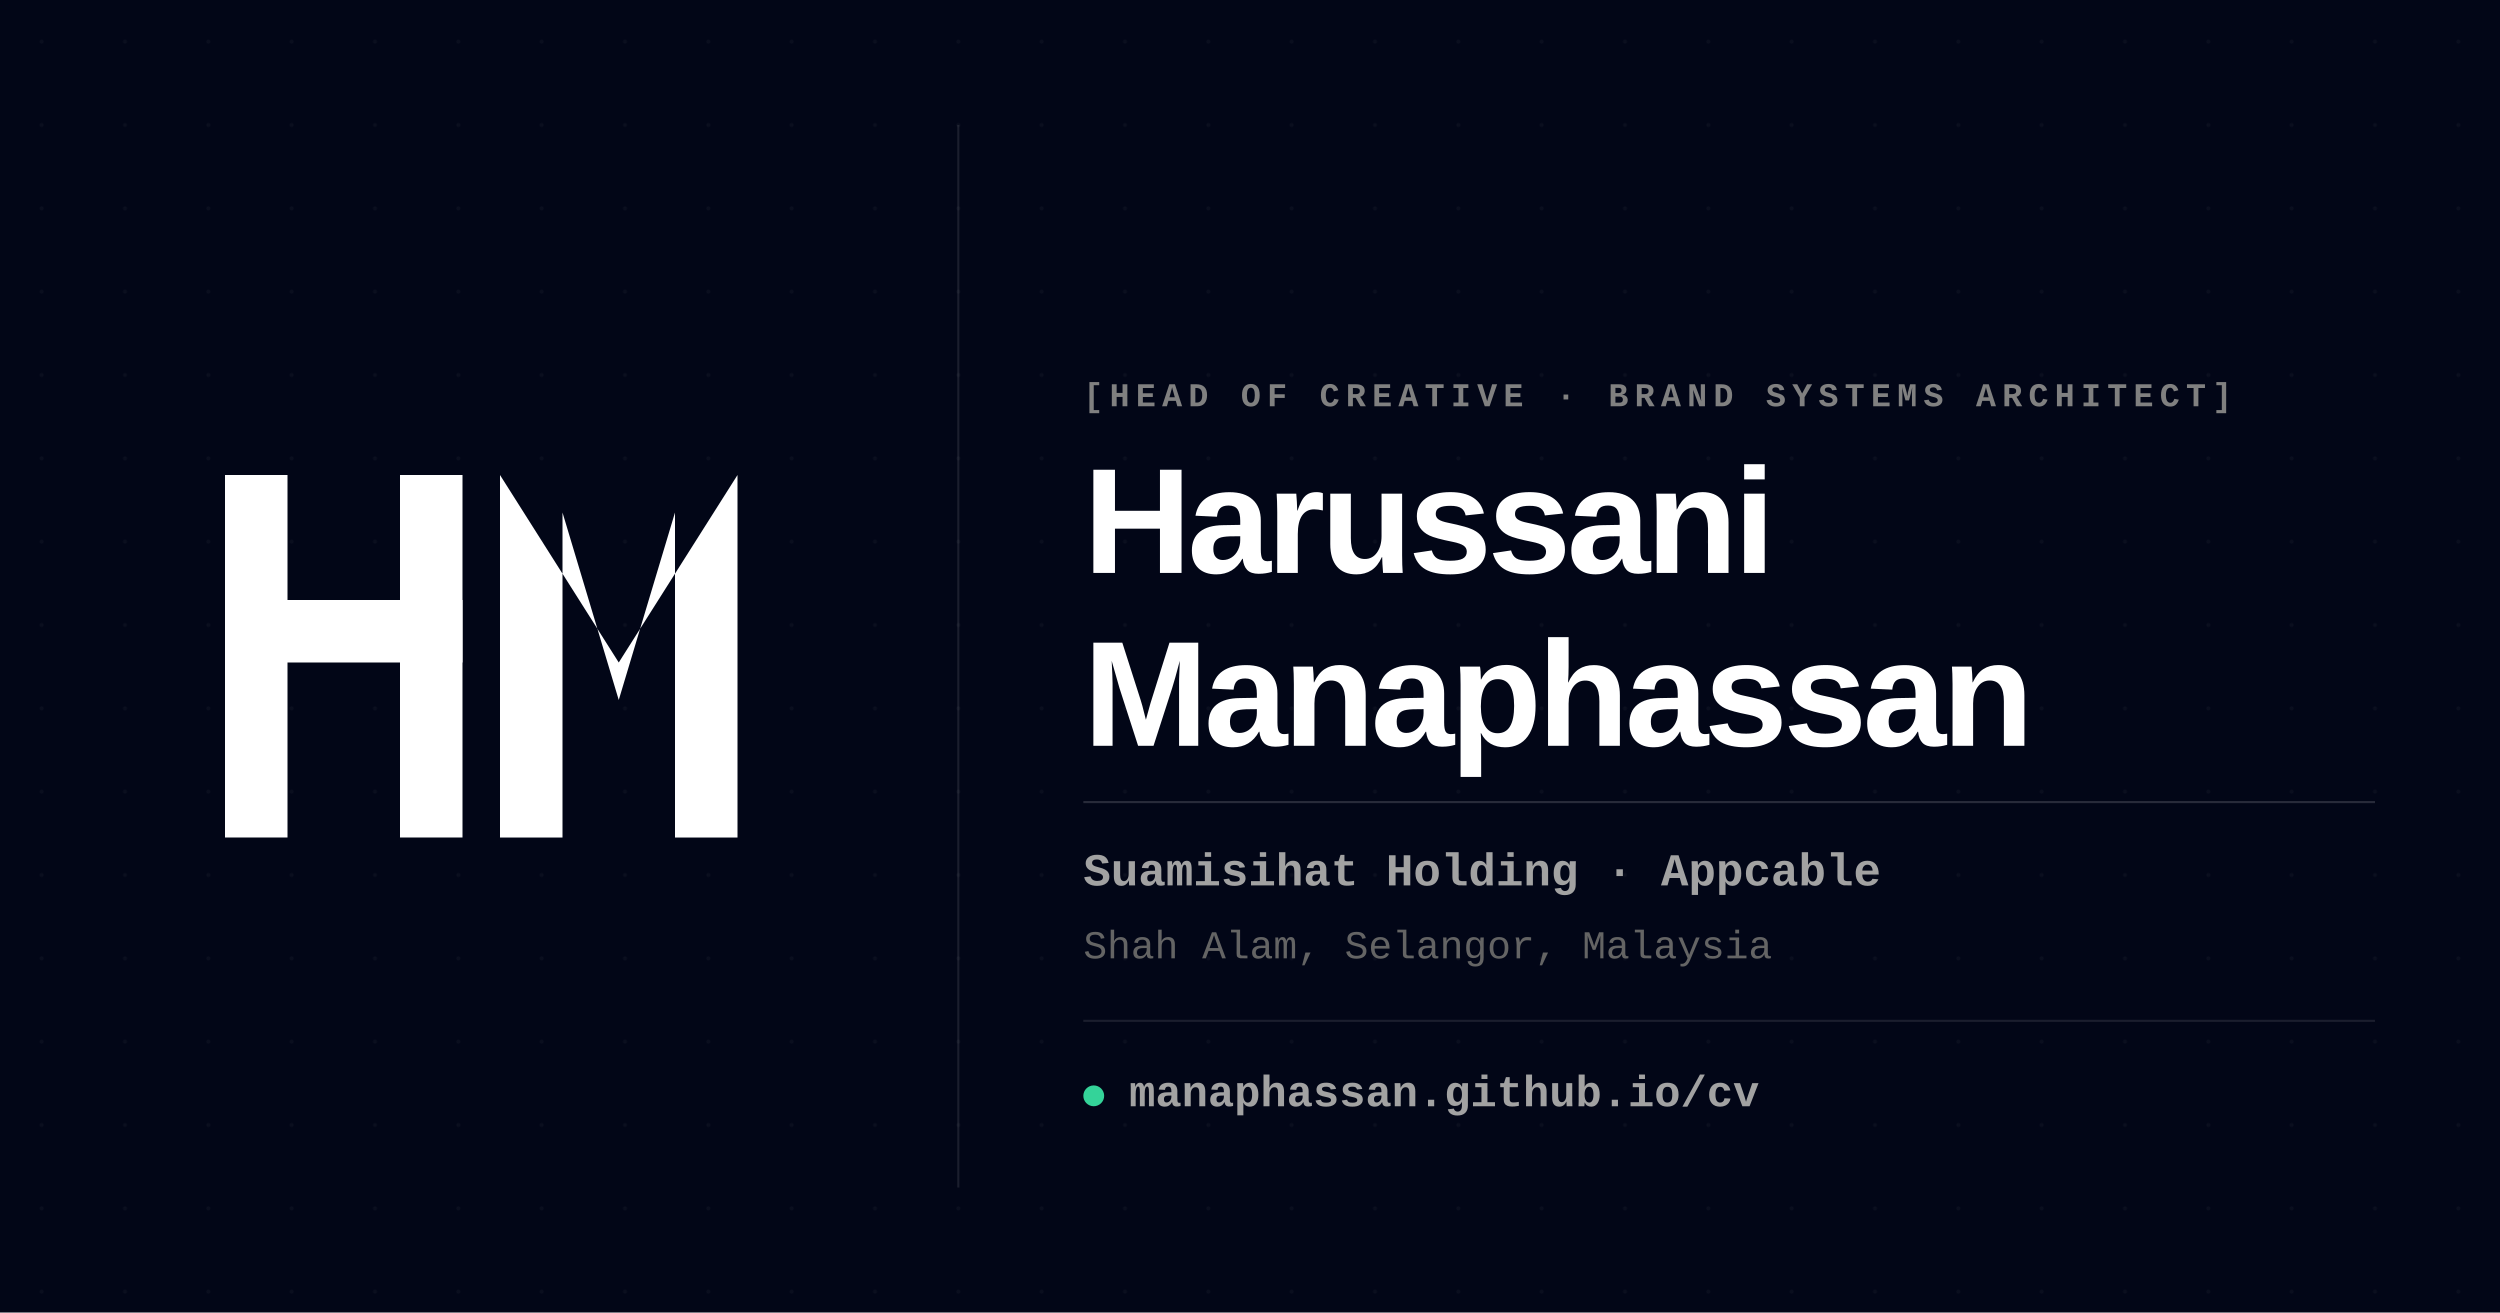
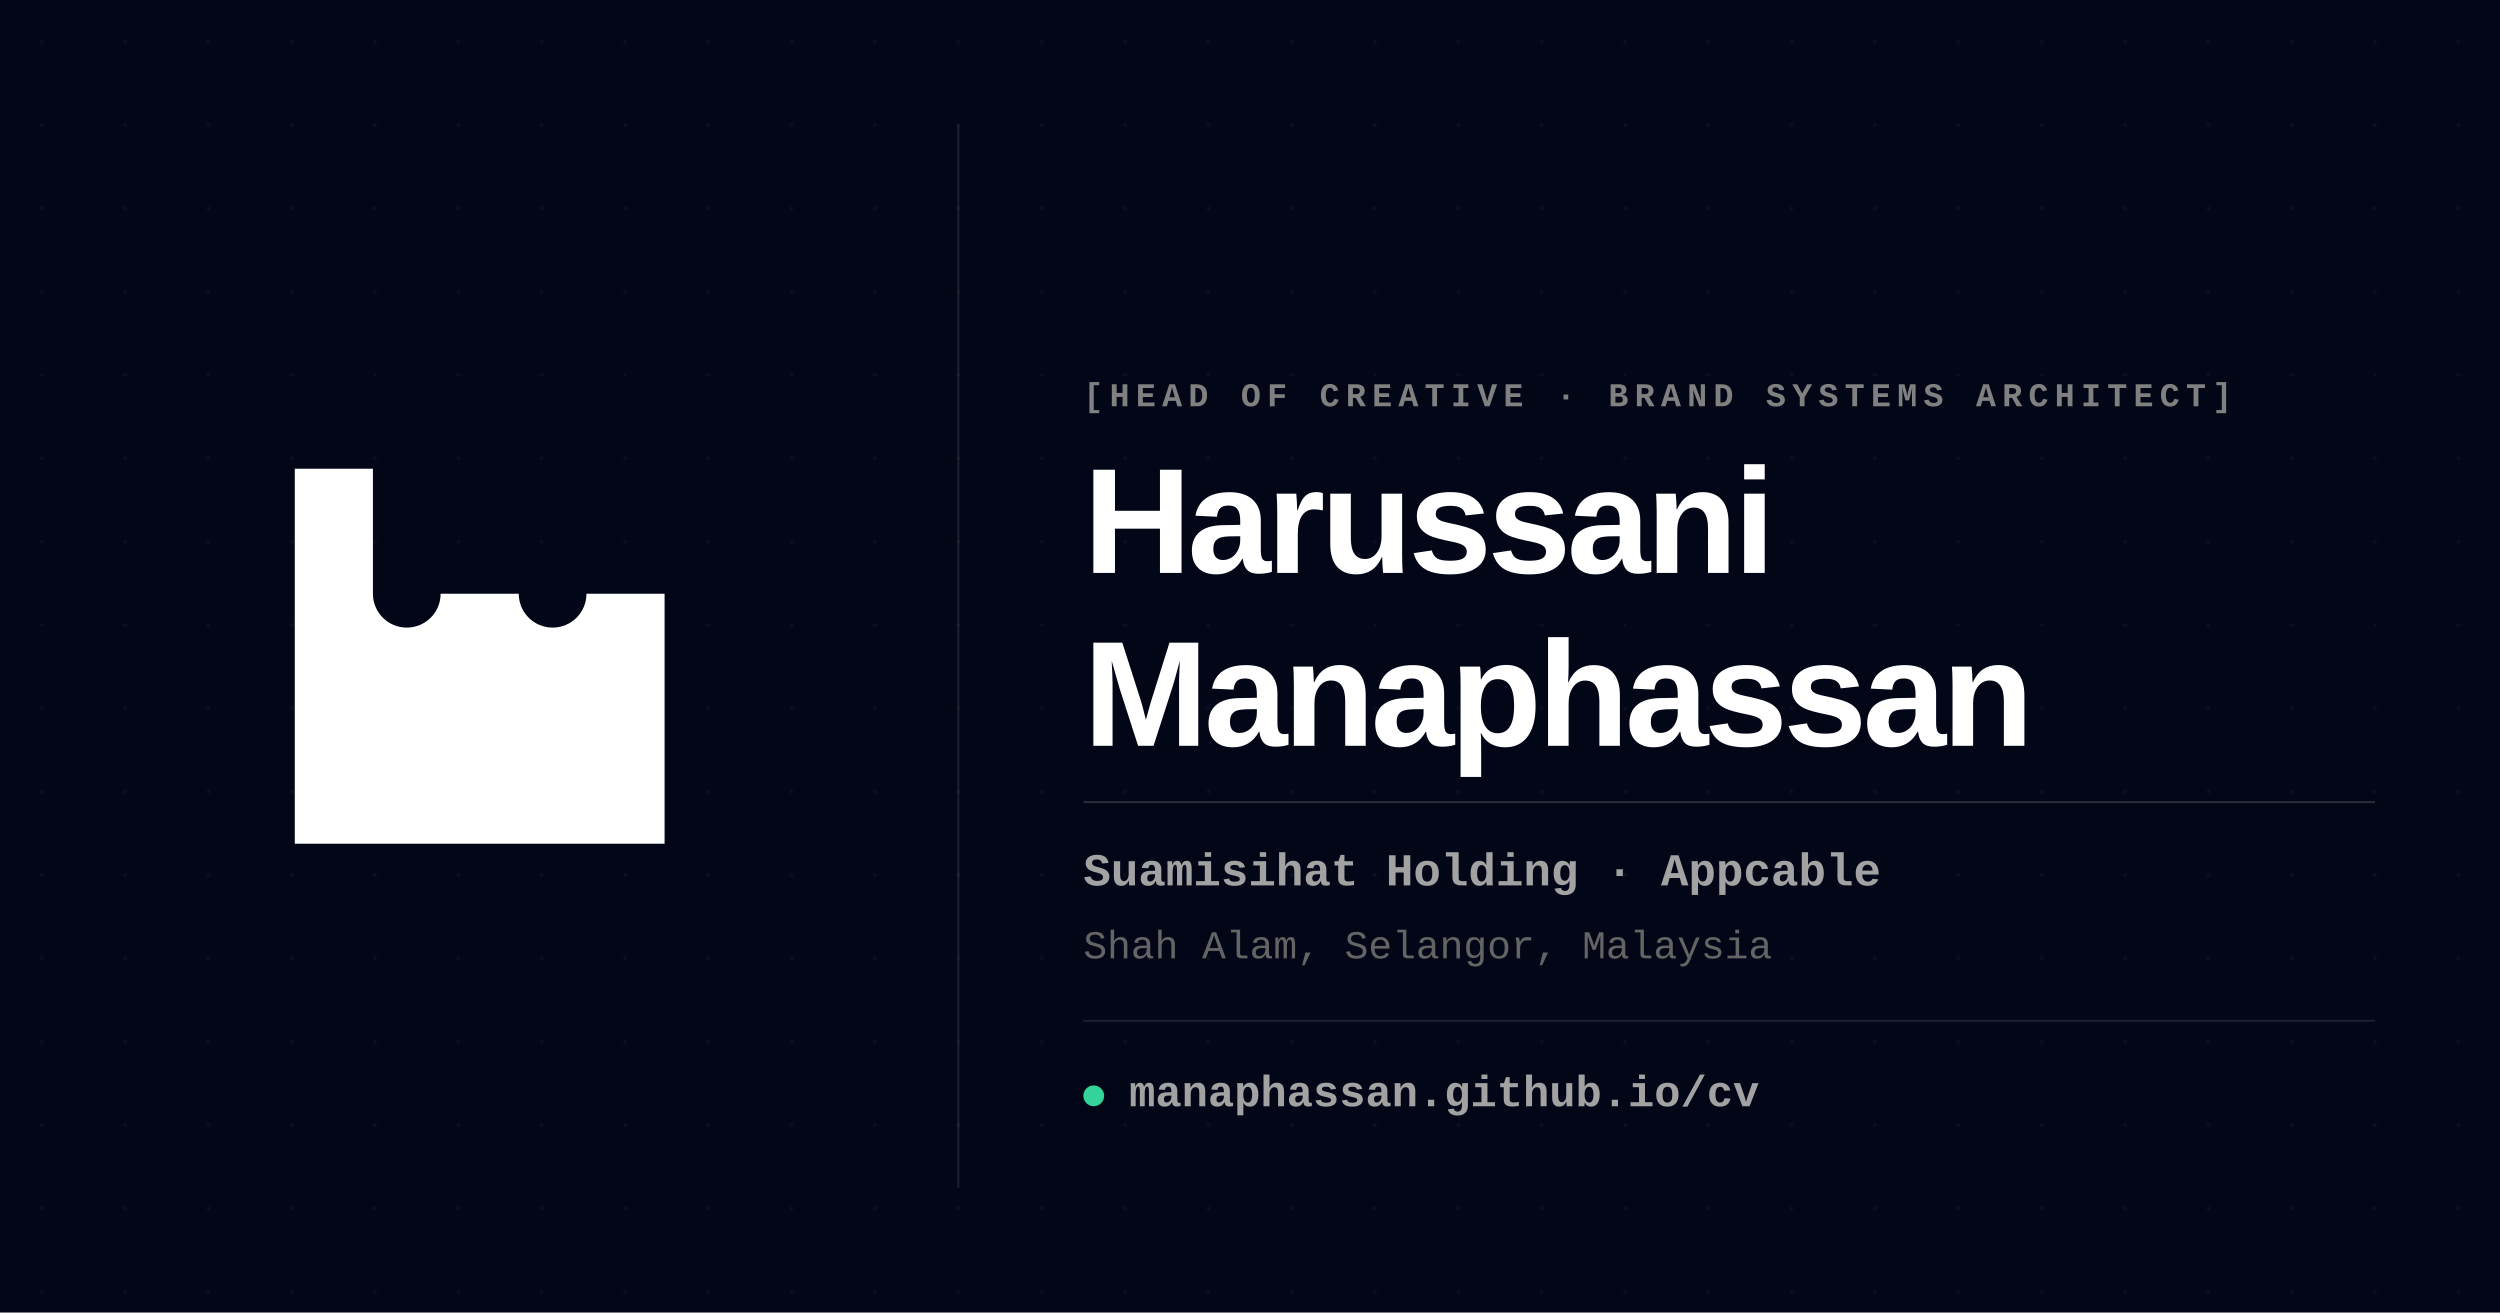
<svg xmlns="http://www.w3.org/2000/svg" viewBox="0 0 1200 630" width="1200" height="630" role="img" aria-label="Harussani Manaphassan — Head of Creative &amp; Brand Systems Architect">
  <rect width="1200" height="630" fill="#020617" />
  <defs>
    <pattern id="dots" x="0" y="0" width="40" height="40" patternUnits="userSpaceOnUse">
      <circle cx="20" cy="20" r="1" fill="white" opacity="0.035" />
    </pattern>
  </defs>
  <rect width="1200" height="630" fill="url(#dots)" />
-   <g transform="translate(84,165) scale(3)" fill="white">
-     <rect x="8" y="21" width="10" height="58" />
-     <rect x="36" y="21" width="10" height="58" />
-     <rect x="8" y="41" width="38" height="10" />
-     <path fill-rule="evenodd" d="M 52,79 L 52,21 L 71,51 L 90,21 L 90,79 Z M 62,79 L 80,79 L 80,27 L 71,57 L 62,27 Z" />
+   <g transform="translate(104,195) scale(2.5)" fill="white">
+     <path d="M 15,84 L 15,12 L 30,12 L 30,36 A 6.5,6.5,0,0,0 43,36 L 58,36 A 6.5,6.5,0,0,0 71,36 L 86,36 L 86,84 Z" />
  </g>
  <line x1="460" y1="60" x2="460" y2="570" stroke="white" stroke-width="1" opacity="0.1" />
  <text x="520" y="195" font-family="'Courier New',Courier,monospace" font-size="16" font-weight="700" letter-spacing="3" fill="#808080" text-anchor="start">
    [HEAD OF CREATIVE · BRAND SYSTEMS ARCHITECT]
  </text>
  <text x="520" y="275" font-family="system-ui,-apple-system,'Helvetica Neue',Arial,sans-serif" font-size="72" font-weight="800" letter-spacing="-2" fill="white" text-anchor="start">
    Harussani
  </text>
  <text x="520" y="358" font-family="system-ui,-apple-system,'Helvetica Neue',Arial,sans-serif" font-size="72" font-weight="800" letter-spacing="-2" fill="white" text-anchor="start">
    Manaphassan
  </text>
  <line x1="520" y1="385" x2="1140" y2="385" stroke="white" stroke-width="1" opacity="0.15" />
  <text x="520" y="425" font-family="'Courier New',Courier,monospace" font-size="22" font-weight="600" fill="#A2A2A2" text-anchor="start">
    Suamisihat Holding · Appcable
  </text>
  <text x="520" y="460" font-family="'Courier New',Courier,monospace" font-size="19" fill="#646464" text-anchor="start">
    Shah Alam, Selangor, Malaysia
  </text>
  <line x1="520" y1="490" x2="1140" y2="490" stroke="white" stroke-width="1" opacity="0.1" />
  <circle cx="525" cy="526" r="5" fill="#34D399" />
  <text x="542" y="531" font-family="'Courier New',Courier,monospace" font-size="21" font-weight="600" fill="#A2A2A2" text-anchor="start">
    manaphassan.github.io/cv
  </text>
</svg>
